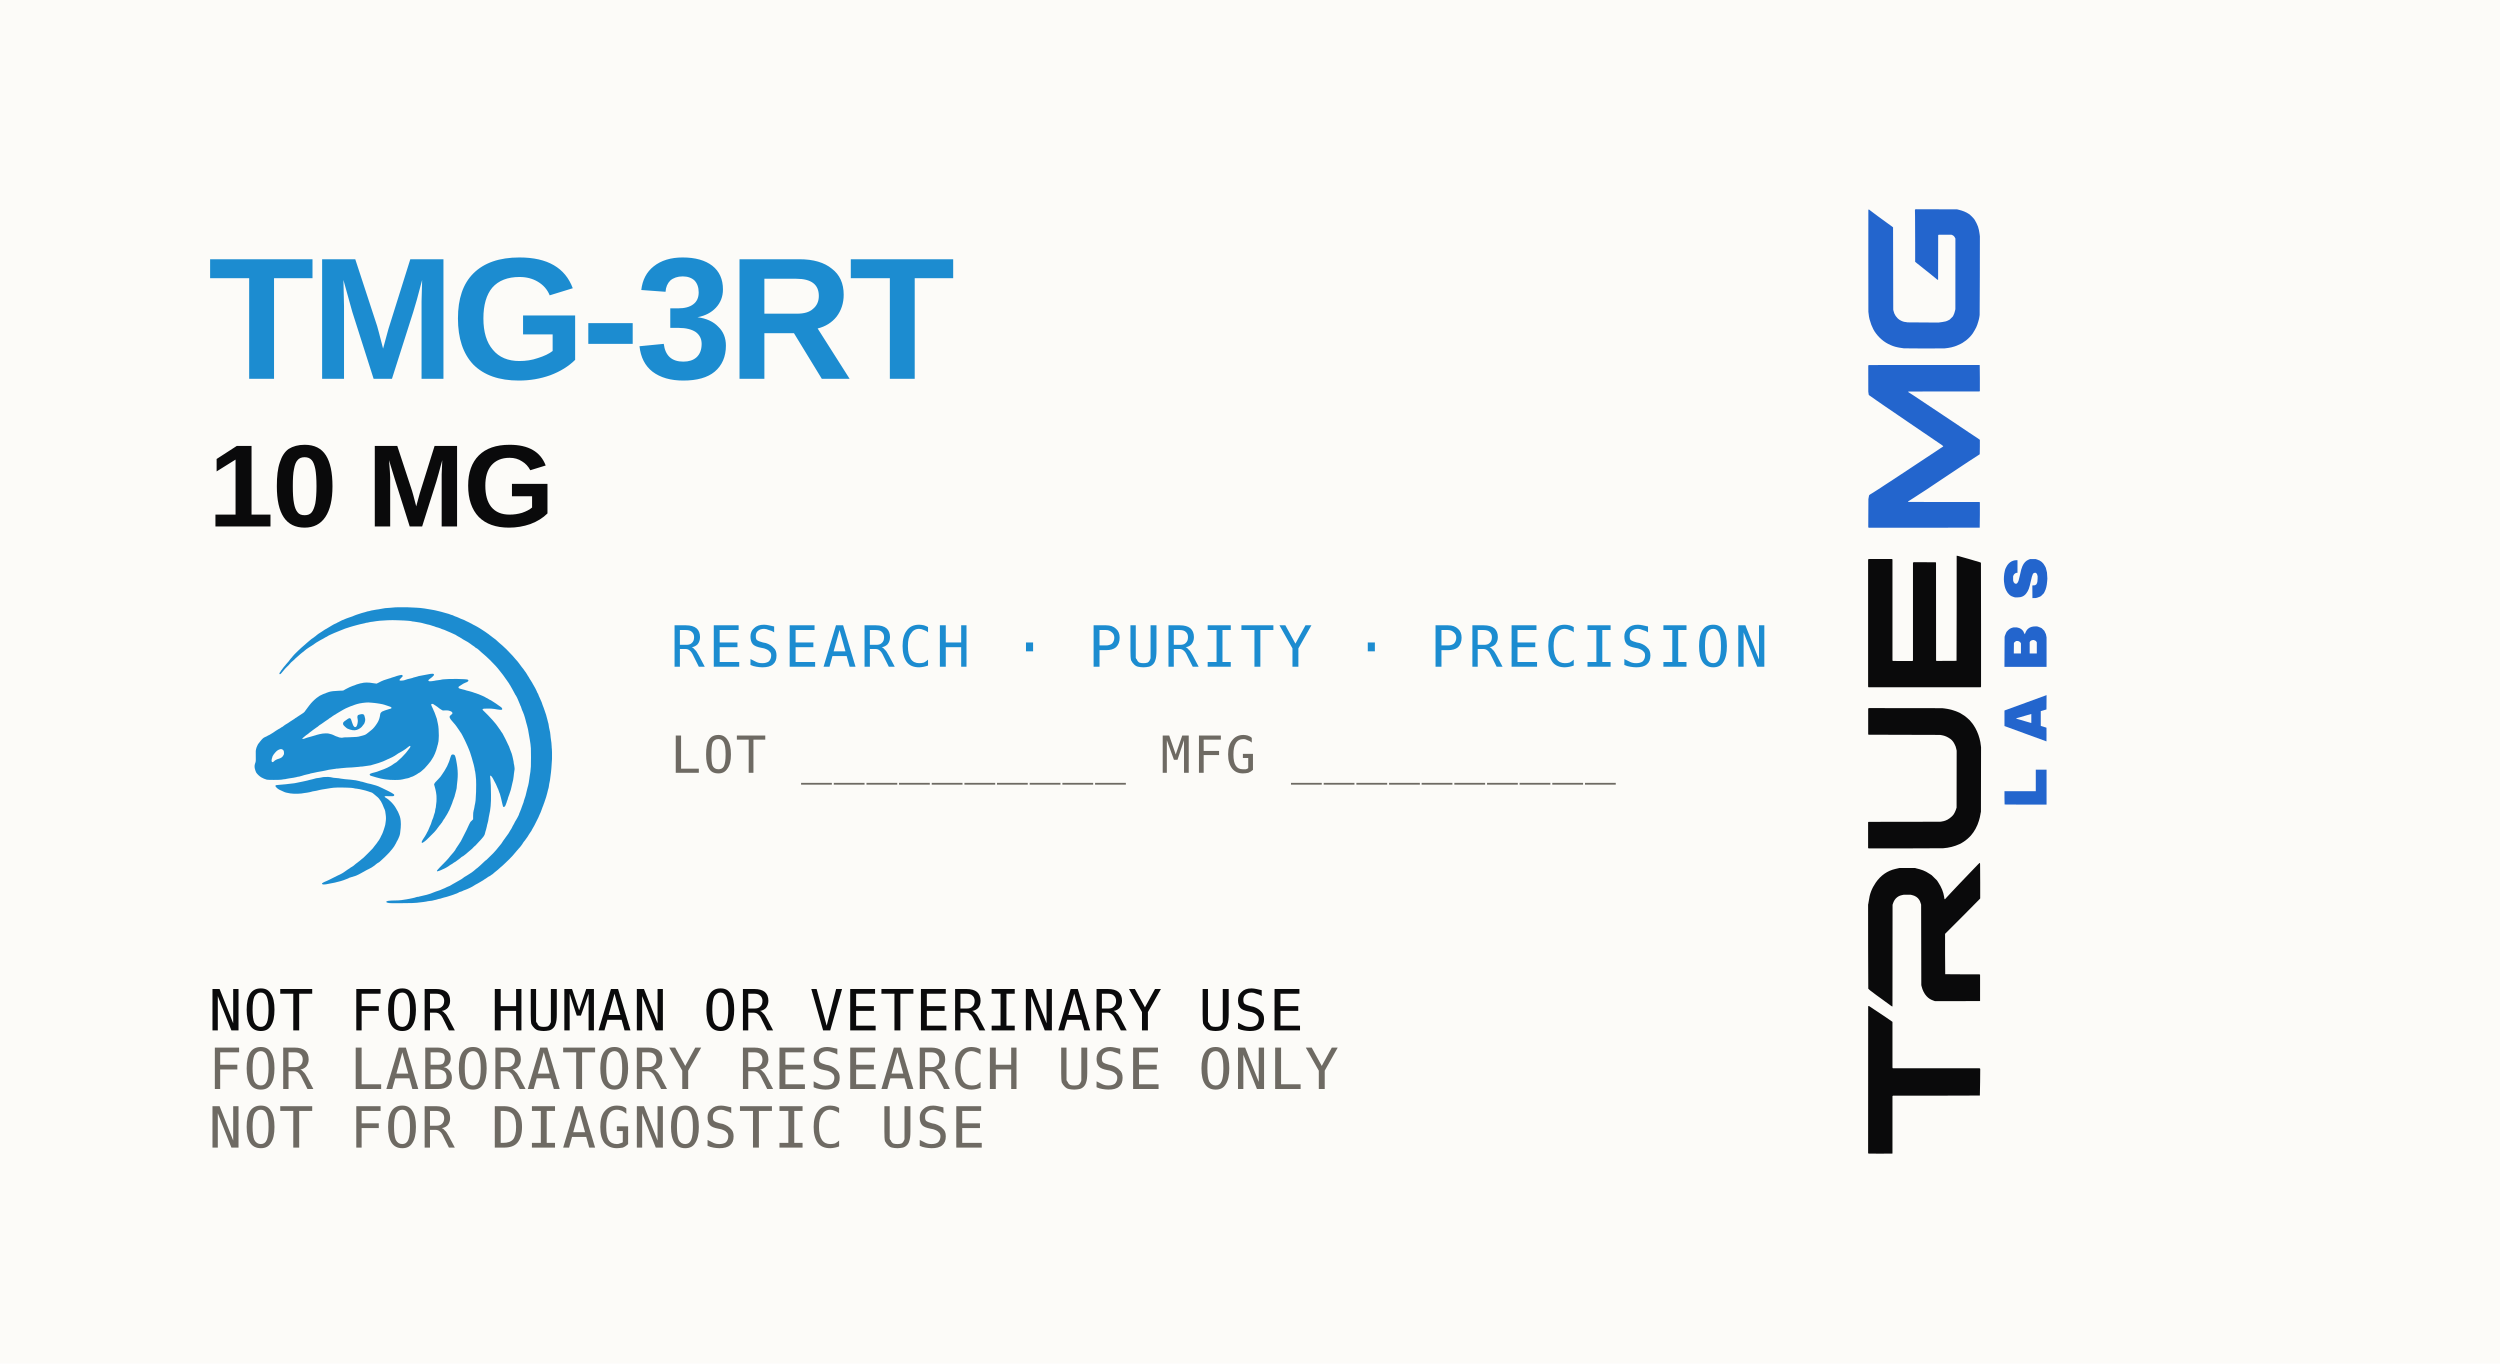
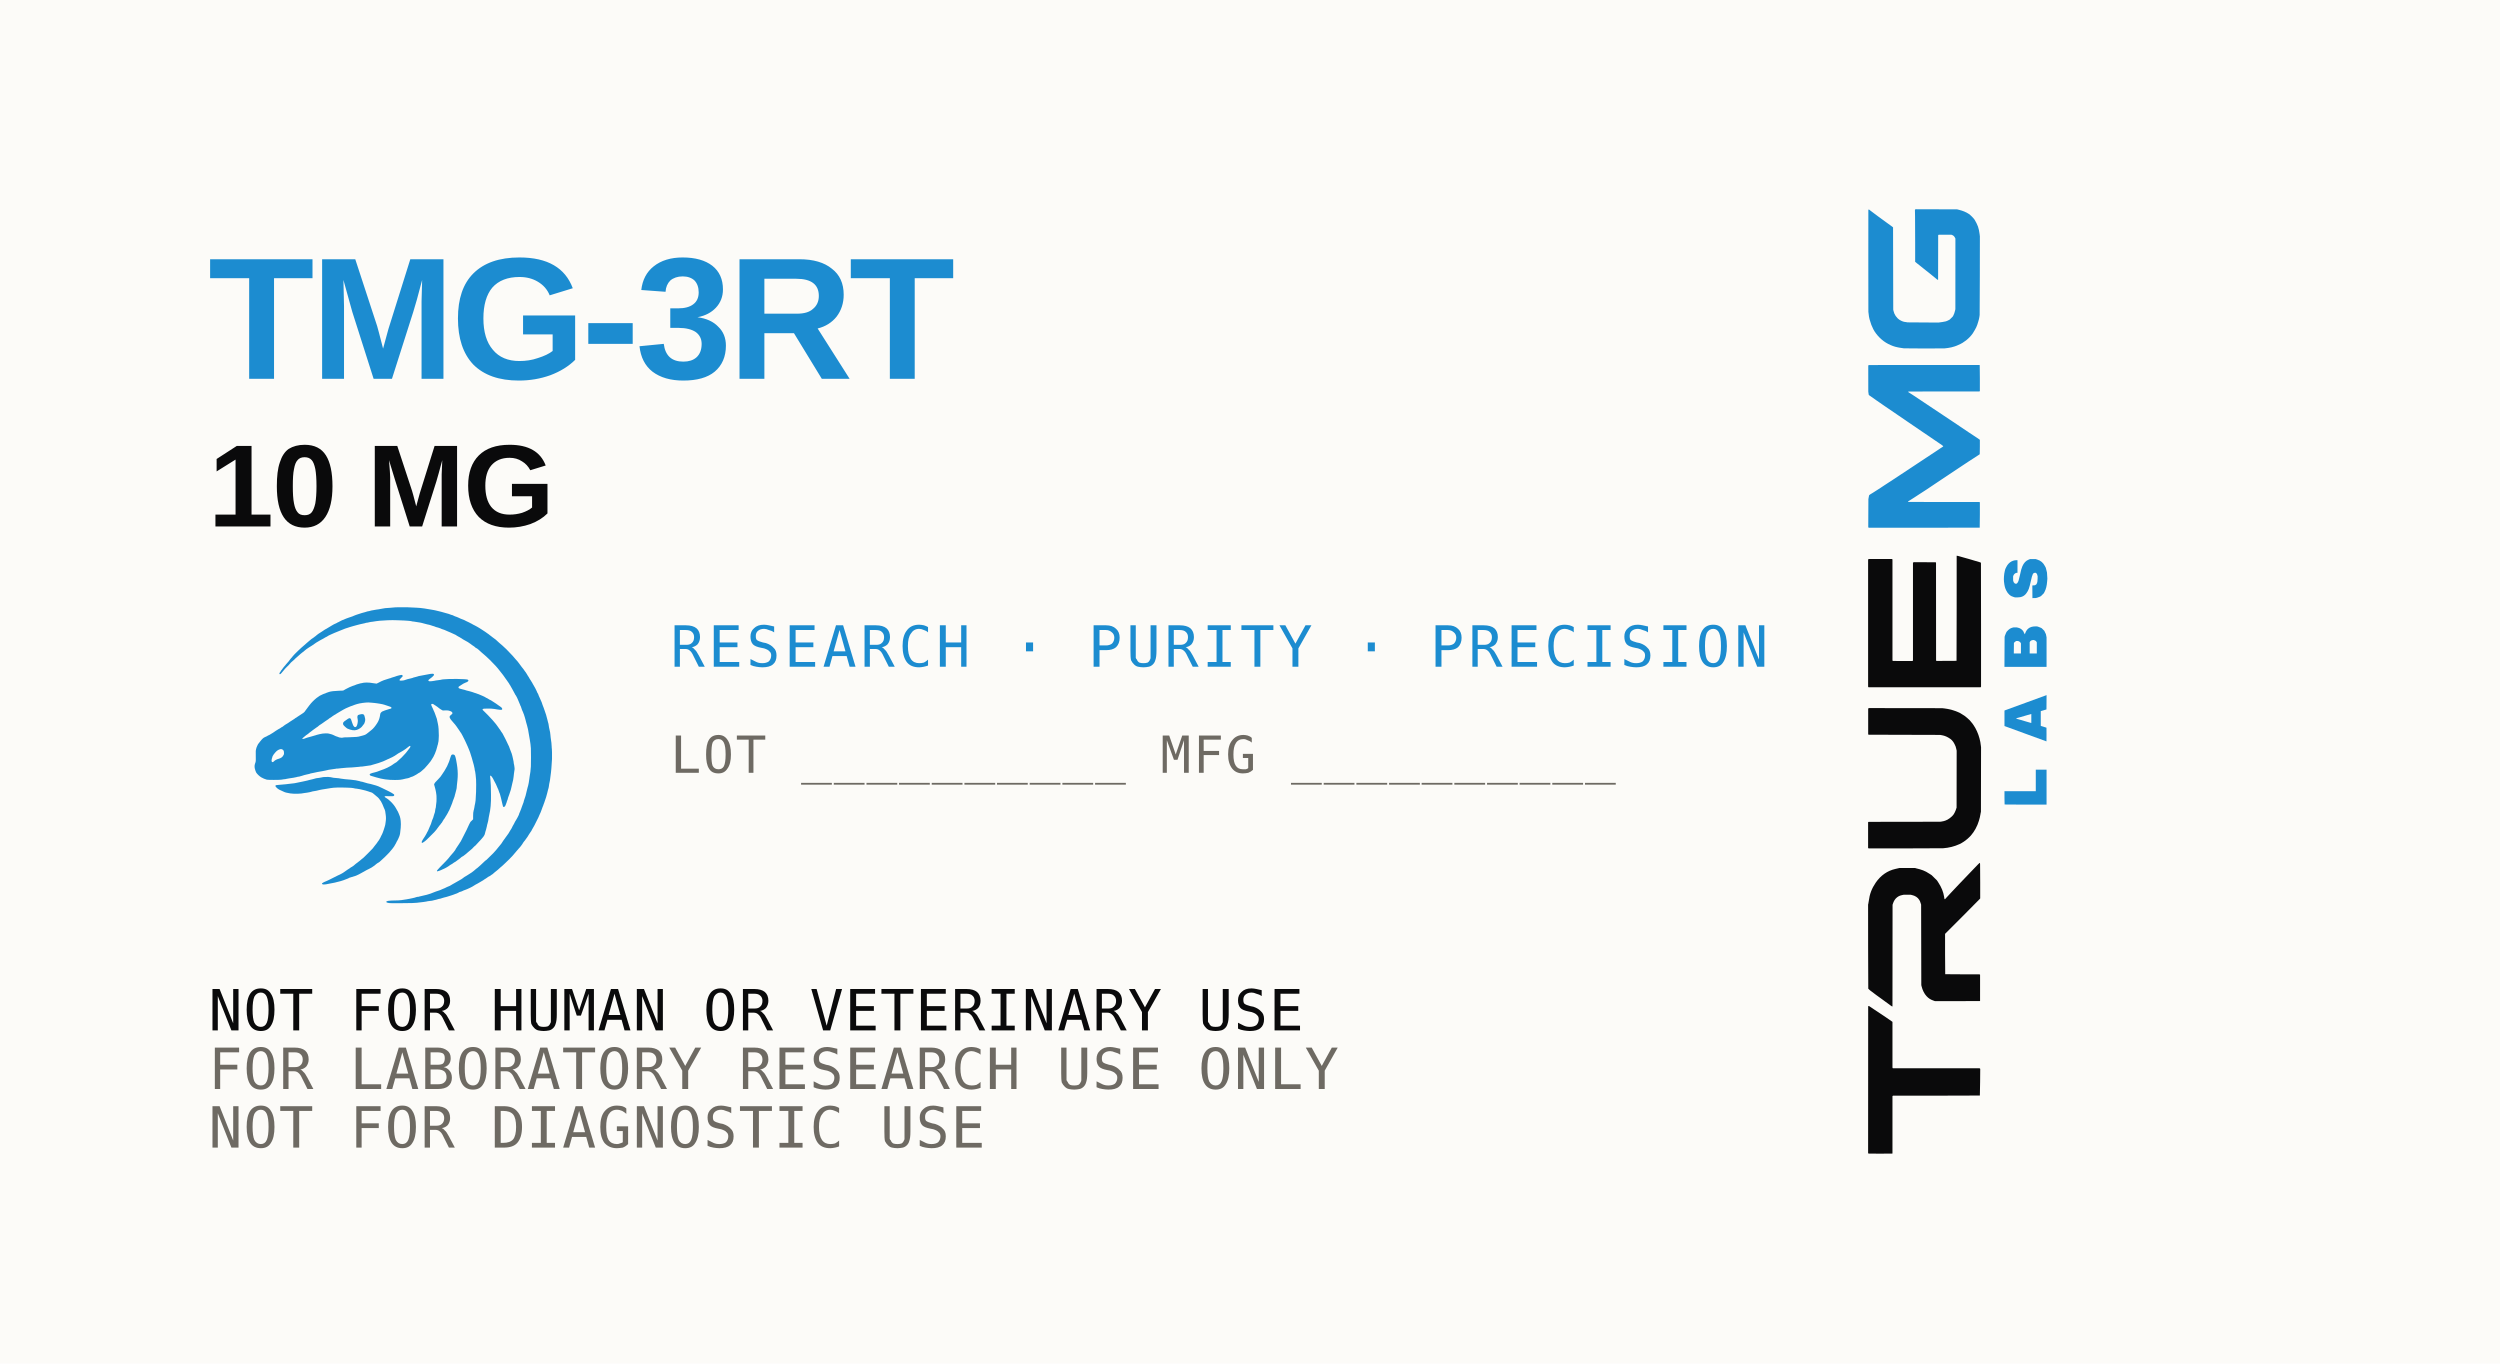
<svg xmlns="http://www.w3.org/2000/svg" width="66.0mm" height="36.0mm" viewBox="0 0 66.0 36.0">
  <rect x="0" y="0" width="66.0" height="36.0" fill="#FCFBF8" />
  <g transform="translate(49.30,30.50) rotate(-90) scale(0.004437)">
    <g transform="translate(0,681) scale(0.025,-0.025)" stroke="none">
      <g fill="#0A0A0B">
        <path d="M465 27020 l-58 -59 -15 -2770 c-8 -1524 0 -2802 18 -2841 l33 -70 6816 0 6815 0 61 -61 61 -61 -3 -10322 c-2 -5867 12 -10336 32 -10355 19 -18 1457 -45 3195 -61 l3160 -28 70 77 70 78 0 10325 0 10325 77 42 78 41 5439 0 5440 0 86 110 c125 160 843 1198 1065 1538 295 455 724 1099 1709 2569 l910 1356 -12 104 -12 103 -17488 9 -17488 9 -59 -58z" />
        <path d="M39653 27037 c-49 -18 -221 -200 -384 -405 -458 -576 -1855 -2468 -2161 -2925 -179 -268 -743 -1037 -1416 -1929 -166 -221 -278 -407 -266 -440 l22 -57 12086 -12 12086 -12 278 -88 c640 -203 1152 -536 1485 -965 307 -395 445 -712 569 -1304 l66 -320 0 -800 0 -800 -66 -300 c-181 -812 -569 -1408 -1152 -1768 -273 -168 -352 -202 -789 -341 l-351 -111 -9580 -21 -9580 -22 -300 -72 c-898 -215 -1753 -647 -2317 -1169 -555 -514 -833 -960 -1109 -1776 l-74 -220 -9 -5315 c-6 -2923 5 -5341 24 -5374 l33 -60 3113 -1 3113 0 48 65 47 66 6 4063 c3 2235 15 4080 27 4100 13 21 2011 36 4813 36 l4790 0 4138 -4134 c2275 -2274 4176 -4155 4224 -4180 l88 -46 3836 0 c2110 0 4003 12 4207 26 l369 26 19 50 c22 57 -449 537 -1427 1453 -693 648 -3219 3069 -3680 3525 -144 143 -513 492 -821 776 -307 284 -765 716 -1018 960 -460 444 -678 647 -1334 1239 l-350 316 13 64 12 65 180 30 c98 16 287 47 419 68 1108 179 2211 624 3280 1324 l560 366 620 626 620 626 263 400 c457 695 732 1203 890 1648 218 612 370 1114 408 1352 14 88 56 250 92 360 l67 200 0 1860 0 1860 -67 280 c-37 154 -105 451 -152 660 -425 1916 -1544 3522 -3281 4711 -1373 939 -2719 1447 -4380 1652 -176 22 -437 66 -580 99 l-260 59 -9960 -6 c-5478 -3 -9999 -20 -10047 -38z" />
        <path d="M73081 27003 l-41 -78 3 -8632 c2 -4748 18 -8831 36 -9073 101 -1383 432 -2698 970 -3860 66 -143 137 -296 156 -340 20 -44 107 -188 194 -320 88 -132 189 -294 225 -360 209 -379 985 -1283 1459 -1702 967 -852 2219 -1538 3517 -1926 650 -194 1101 -302 1480 -354 165 -23 381 -62 480 -87 l180 -46 7678 -14 7679 -14 341 41 c875 105 996 127 1782 328 1078 274 2363 850 3164 1418 90 64 252 177 360 252 187 130 549 429 780 644 172 160 902 995 1009 1154 55 80 204 315 333 521 129 206 275 440 325 520 50 80 106 181 125 225 20 44 83 188 142 320 184 414 294 707 421 1120 67 220 148 481 179 580 32 99 77 306 101 460 24 154 62 337 84 406 22 69 70 384 107 700 l66 574 11 8700 12 8700 -51 100 -50 100 -3067 0 -3067 0 -52 -52 -52 -52 -24 -8508 -24 -8508 -44 -260 c-110 -664 -270 -1122 -588 -1684 -416 -734 -817 -1122 -1520 -1473 -547 -273 -643 -308 -1159 -424 l-449 -100 -6776 10 -6776 11 -200 71 c-110 39 -290 99 -400 133 -249 78 -763 334 -1012 503 -573 388 -1285 1345 -1482 1993 -23 77 -72 239 -109 360 -36 121 -85 364 -108 540 l-41 320 -14 8515 -13 8515 -45 55 -46 55 -3073 0 -3074 0 -42 -77z" />
        <path d="M111470 27037 l-70 -41 0 -13357 0 -13356 77 -42 78 -41 14699 0 c8085 0 14727 11 14761 23 73 29 147 254 589 1797 45 154 107 361 140 460 63 190 147 481 240 830 105 394 171 630 288 1030 333 1138 450 1584 428 1620 l-25 40 -12447 1 c-6847 0 -12469 14 -12496 31 l-47 30 -13 2367 -12 2367 52 52 52 52 11644 8 11643 7 44 44 44 44 13 2601 14 2601 -64 97 -64 98 -11636 0 -11636 0 -65 65 -65 65 9 2319 10 2320 55 55 56 56 12035 0 12036 0 42 77 41 78 0 2733 0 2734 -61 88 -61 87 -15129 1 -15129 0 -70 -41z" />
      </g>
-       <g fill="#2365CD">
+       <g fill="#1C8CD0">
        <path d="M149428 26991 l-69 -51 0 -13193 c0 -7256 10 -13210 23 -13230 14 -22 1228 -37 3012 -37 l2990 0 48 48 48 48 0 8485 c0 4667 11 8496 24 8510 51 51 137 -27 250 -225 101 -177 300 -490 866 -1360 66 -102 354 -541 640 -976 286 -435 601 -923 700 -1084 99 -162 321 -503 493 -760 172 -256 505 -753 740 -1103 235 -350 445 -663 467 -695 22 -31 510 -762 1084 -1623 574 -861 1170 -1754 1324 -1985 154 -231 405 -609 558 -840 153 -231 503 -754 776 -1163 274 -408 516 -772 538 -808 22 -36 195 -296 384 -577 189 -282 556 -836 816 -1232 1081 -1646 1205 -1838 1541 -2380 75 -121 155 -233 178 -249 22 -17 800 -30 1727 -30 l1686 -1 119 135 c65 75 217 295 338 490 237 384 977 1507 1354 2055 228 331 2457 3644 2617 3889 44 67 699 1051 1456 2187 757 1135 1423 2135 1480 2222 180 274 1884 2825 1961 2936 156 223 1269 1899 1393 2098 72 114 250 393 396 620 l265 412 64 -13 65 -12 10 -8456 10 -8455 45 -54 45 -54 3045 1 c1675 0 3068 15 3097 33 l52 33 3 9997 c2 5498 1 11430 -2 13183 l-5 3187 -64 64 -64 64 -3106 -3 -3106 -4 -378 -57 -379 -56 -90 -91 c-86 -86 -510 -688 -1208 -1715 -174 -255 -384 -561 -468 -680 -84 -119 -276 -396 -427 -616 -151 -220 -458 -665 -682 -990 -1061 -1535 -1504 -2184 -2993 -4392 -102 -151 -291 -424 -420 -606 -395 -558 -1826 -2658 -2692 -3952 -243 -363 -534 -795 -646 -960 -362 -533 -933 -1370 -1216 -1780 -151 -220 -481 -706 -734 -1080 -645 -958 -666 -976 -803 -710 -42 83 -173 285 -290 450 -117 165 -304 439 -414 609 -110 170 -319 485 -464 700 -262 388 -699 1050 -1710 2591 -288 440 -580 881 -649 980 -69 99 -254 378 -411 620 -158 242 -361 548 -451 680 -281 410 -2516 3790 -2639 3990 -64 104 -235 365 -380 580 -145 214 -333 498 -417 630 -84 132 -354 546 -599 920 -245 374 -615 940 -823 1259 -207 318 -435 660 -505 760 -71 99 -211 316 -313 481 -101 165 -291 462 -420 660 -130 198 -296 457 -368 575 -72 117 -167 271 -211 341 -44 69 -139 228 -212 352 -169 288 -192 306 -474 358 -129 23 -333 61 -454 84 l-220 41 -3341 16 -3341 15 -70 -51z" />
        <path d="M200748 27015 c-12 -12 -199 -36 -415 -54 -432 -34 -1041 -135 -1353 -224 -1056 -300 -1666 -529 -2360 -890 -1428 -741 -2792 -2118 -3512 -3547 -409 -812 -663 -1509 -787 -2160 -25 -132 -70 -357 -100 -500 -79 -379 -135 -742 -162 -1060 -43 -494 -55 -9253 -14 -9700 56 -610 149 -1204 259 -1660 102 -419 325 -1132 377 -1200 16 -22 80 -166 140 -320 130 -331 384 -846 530 -1076 305 -481 394 -610 605 -874 491 -615 1084 -1182 1642 -1570 290 -202 1442 -860 1505 -860 28 0 101 -26 164 -59 200 -104 621 -251 1093 -383 253 -70 546 -153 651 -184 105 -31 330 -75 500 -97 170 -23 390 -53 489 -68 99 -14 4347 -33 9440 -40 l9260 -14 540 64 c656 78 1322 222 1791 386 457 161 1227 540 1629 803 397 259 1101 959 1378 1369 420 622 746 1395 972 2303 l125 500 14 4945 15 4946 -71 71 -71 71 -1581 -27 c-870 -14 -3652 -26 -6184 -26 l-4603 0 -358 -430 c-730 -878 -909 -1102 -1673 -2099 -240 -314 -558 -715 -706 -891 -148 -176 -383 -466 -523 -644 -337 -431 -699 -871 -887 -1081 -88 -98 -148 -202 -140 -243 l14 -72 5305 -10 5304 -10 53 -64 53 -63 2 -1507 2 -1506 -91 -224 c-110 -274 -304 -474 -603 -623 l-226 -113 -8400 4 -8400 4 -320 70 c-469 102 -882 246 -1179 409 l-261 145 -360 364 -361 364 -139 260 c-255 475 -361 834 -439 1480 -25 209 -65 499 -88 643 l-43 264 25 3744 25 3744 40 105 c22 58 40 190 41 293 1 337 223 944 505 1380 483 748 1297 1294 2194 1474 l240 48 9794 23 9795 22 117 140 c64 77 166 212 225 299 139 203 491 691 749 1038 529 712 1029 1396 1202 1646 106 153 235 331 287 397 354 447 648 839 1069 1427 120 168 302 408 403 532 l184 226 -13 87 -12 88 -12145 8 c-6680 5 -12155 -1 -12167 -13z" />
      </g>
    </g>
    <g transform="translate(2086.5,811.8) scale(1.209881)">
-       <g transform="translate(0,214) scale(0.025,-0.025)" fill="#2365CD" stroke="none">
+       <g transform="translate(0,214) scale(0.025,-0.025)" fill="#1C8CD0" stroke="none">
        <g transform="translate(0.0,0)">
          <path d="M27 8413 c-15 -14 -27 -1877 -27 -4140 l0 -4113 3440 0 3440 0 0 1060 0 1060 -2120 0 -2120 0 0 3080 0 3080 -1293 0 c-712 0 -1306 -12 -1320 -27z" />
        </g>
        <g transform="translate(-21015.9,0)">
          <path d="M36449 8370 c-16 -38 -696 -1897 -1510 -4130 l-1482 -4060 1338 -11 c735 -5 1345 -2 1355 8 10 10 94 267 186 571 l167 552 1453 0 1453 0 166 -560 166 -560 1408 -11 1408 -10 -54 150 c-226 634 -2882 7899 -2925 8001 l-54 130 -1523 0 -1524 0 -28 -70z m1733 -2892 c92 -340 278 -981 413 -1425 135 -444 245 -826 245 -850 l0 -43 -880 0 -880 0 0 35 c0 20 118 428 261 908 144 480 325 1099 402 1375 77 276 150 534 162 574 12 40 41 66 65 58 l43 -14 169 -618z" />
        </g>
        <g transform="translate(-42657.8,0)">
          <path d="M69760 4303 l0 -4143 2902 0 2901 0 309 62 308 62 334 158 333 158 252 251 251 252 125 248 c69 137 153 351 185 477 l60 229 -1 321 c-1 601 -160 1085 -470 1430 -201 224 -556 447 -848 535 -133 40 -241 82 -241 95 0 12 146 91 325 175 l324 152 189 177 c231 216 381 483 460 821 l61 257 0 322 1 321 -62 239 c-83 323 -270 621 -559 892 l-241 226 -260 128 c-143 71 -368 160 -499 198 l-239 69 -2950 15 -2950 15 0 -4142z m4807 2197 c59 -44 145 -145 190 -225 l83 -146 0 -196 0 -196 -90 -178 -90 -178 -136 -91 -136 -90 -994 0 -994 0 0 702 0 702 1030 -12 1030 -12 107 -80z m151 -3079 c149 -77 276 -287 306 -506 l24 -176 -47 -179 c-53 -196 -161 -336 -329 -424 l-108 -56 -1082 0 -1082 0 0 700 0 700 1102 0 1102 0 114 -59z" />
        </g>
        <g transform="translate(-64316.7,0)">
          <path d="M108180 8534 c-883 -105 -1223 -191 -1720 -433 -723 -354 -1137 -832 -1320 -1524 l-62 -237 -3 -388 c-4 -854 255 -1416 851 -1840 580 -413 916 -536 2354 -856 1425 -317 1640 -428 1640 -841 l0 -141 -113 -114 -114 -113 -214 -63 -214 -64 -425 0 c-504 0 -844 55 -1052 172 l-152 85 -83 134 -83 134 -20 258 -21 258 -1245 -10 -1244 -11 9 -334 9 -334 66 -266 c36 -146 121 -374 189 -506 l125 -240 281 -282 281 -281 281 -146 c560 -291 1154 -435 2099 -509 l500 -39 606 38 606 39 461 117 462 116 312 163 c696 362 1073 805 1299 1525 l94 299 -2 560 -2 560 -94 240 c-217 556 -654 973 -1318 1259 -413 178 -717 261 -1834 501 -954 205 -1224 295 -1434 476 l-146 126 -4 173 -5 172 146 134 147 134 173 52 173 51 400 1 400 1 151 -53 c299 -106 549 -418 549 -685 l0 -122 1240 0 1240 0 0 232 c0 429 -157 880 -432 1244 -232 306 -531 541 -948 745 l-360 176 -388 100 c-588 151 -1538 223 -2092 157z" />
        </g>
      </g>
    </g>
  </g>
  <text x="5.5" y="10.00" font-family="Archivo Black, Archivo, Helvetica Neue, Arial, sans-serif" font-weight="900" font-size="4.60" letter-spacing="-0.12" fill="#1C8CD0">TMG-3RT</text>
  <text x="5.5" y="13.90" font-family="Archivo Black, Archivo, Helvetica Neue, Arial, sans-serif" font-weight="900" font-size="3.10" letter-spacing="-0.04" fill="#0A0A0B">10 MG</text>
  <g transform="translate(5.500,14.600) scale(0.006875)">
    <g transform="translate(0,1600) scale(0.5673759,-0.5673759)" fill="#1C8CD0" stroke="none">
      <path d="M1285 2453 c-13 0 -30 -1 -36 -2 -7 0 -17 -1 -23 -2 -26 -1 -32 -2 -58 -7 -8 -2 -22 -4 -31 -5 -9 -1 -24 -4 -34 -6 -10 -3 -21 -6 -26 -6 -5 -1 -12 -4 -16 -5 -5 -2 -15 -4 -22 -6 -7 -2 -17 -5 -22 -7 -5 -2 -13 -5 -18 -6 -5 -2 -12 -5 -15 -6 -3 -2 -12 -5 -18 -7 -7 -2 -14 -4 -15 -5 -2 -1 -8 -3 -14 -5 -5 -2 -12 -5 -15 -6 -2 -2 -7 -4 -10 -4 -6 -2 -15 -7 -21 -10 -1 -1 -6 -3 -9 -5 -4 -1 -9 -4 -12 -6 -4 -2 -9 -5 -13 -6 -3 -2 -8 -4 -10 -5 -2 -1 -7 -4 -12 -7 -12 -7 -19 -11 -30 -18 -5 -3 -10 -6 -10 -6 -1 0 -5 -2 -9 -5 -5 -3 -13 -9 -18 -12 -19 -12 -30 -19 -35 -24 -3 -3 -7 -6 -8 -7 -2 -1 -6 -3 -8 -6 -3 -2 -8 -5 -10 -7 -2 -1 -7 -4 -9 -6 -11 -9 -15 -13 -18 -15 -2 -2 -9 -7 -14 -12 -6 -6 -13 -12 -17 -15 -22 -18 -67 -61 -78 -75 -2 -4 -8 -10 -11 -13 -3 -4 -7 -8 -8 -10 -4 -6 -15 -20 -18 -22 -2 -2 -5 -6 -8 -9 -2 -4 -6 -8 -8 -10 -5 -6 -13 -15 -16 -20 -2 -3 -4 -6 -5 -7 -1 -1 -3 -4 -5 -6 -1 -3 -4 -8 -7 -11 -3 -4 -4 -6 -4 -9 0 -3 1 -4 4 -4 2 0 4 1 10 8 4 4 9 10 11 13 4 6 24 28 28 31 2 1 7 6 12 12 11 13 12 15 36 35 2 3 10 10 17 16 7 7 19 17 26 23 7 6 18 15 25 20 10 9 16 13 31 23 9 5 13 8 21 13 22 16 34 24 56 36 21 11 30 16 32 18 2 1 7 4 12 6 5 3 11 6 13 8 3 1 9 4 13 6 5 2 10 4 11 5 2 1 9 4 16 7 13 5 21 8 37 15 4 2 11 5 15 6 4 1 13 5 20 8 8 3 15 5 16 5 0 0 7 2 15 5 7 2 18 5 24 7 6 1 16 4 22 6 7 2 17 5 23 6 14 3 21 4 32 7 4 2 13 4 19 4 5 1 11 3 13 3 2 1 11 2 20 3 9 1 21 3 26 4 10 2 24 3 76 6 30 1 38 1 67 0 69 -2 94 -5 101 -8 1 0 5 -1 10 -1 4 -1 12 -2 19 -3 6 -1 17 -3 25 -4 8 -2 19 -4 24 -6 6 -2 16 -4 23 -6 8 -1 18 -4 24 -6 6 -2 11 -4 12 -4 2 0 17 -5 23 -8 2 0 9 -3 15 -4 6 -2 14 -5 17 -6 2 -2 9 -4 15 -6 6 -2 13 -4 16 -6 3 -2 10 -5 16 -7 6 -2 14 -6 19 -8 17 -8 34 -16 35 -16 0 0 5 -3 9 -6 5 -3 11 -6 14 -8 2 -1 6 -3 8 -4 1 -2 5 -4 8 -5 3 -2 8 -5 10 -7 4 -3 23 -13 34 -19 2 -1 5 -3 7 -5 3 -2 7 -5 9 -6 2 -1 7 -5 12 -9 5 -4 11 -8 15 -10 3 -3 7 -6 9 -8 3 -1 7 -4 11 -6 3 -3 8 -7 12 -10 3 -3 9 -9 14 -13 37 -32 31 -26 60 -54 33 -33 48 -49 67 -74 9 -12 13 -17 22 -28 2 -3 7 -10 12 -17 11 -16 19 -28 24 -34 2 -3 6 -8 8 -13 2 -4 5 -8 6 -9 0 -1 2 -4 3 -6 1 -2 5 -8 7 -12 7 -12 14 -25 19 -35 2 -5 6 -11 8 -13 2 -3 5 -9 7 -13 2 -5 4 -9 5 -11 1 -2 12 -27 16 -38 1 -4 3 -9 5 -11 2 -5 8 -22 8 -24 0 -1 2 -6 5 -11 3 -6 6 -15 8 -20 1 -5 4 -14 6 -19 1 -5 4 -13 5 -18 1 -5 3 -12 4 -16 3 -7 10 -37 12 -45 0 -3 1 -7 2 -10 1 -4 2 -9 2 -12 1 -7 6 -33 9 -52 3 -16 6 -39 7 -57 1 -21 1 -101 0 -122 -1 -23 -5 -52 -8 -66 0 -4 -2 -13 -3 -22 -2 -16 -5 -33 -7 -40 -1 -2 -3 -9 -4 -14 -1 -6 -3 -13 -4 -16 -4 -14 -8 -31 -10 -41 -2 -5 -4 -12 -5 -15 -1 -3 -4 -11 -6 -18 -1 -7 -4 -16 -6 -20 -2 -4 -5 -12 -6 -16 -3 -10 -11 -30 -15 -40 -2 -4 -6 -13 -8 -21 -3 -7 -7 -14 -8 -16 -1 -1 -3 -5 -5 -9 -2 -4 -5 -9 -7 -12 -2 -3 -6 -9 -8 -14 -2 -5 -4 -9 -5 -10 -2 -3 -13 -22 -16 -30 -3 -4 -5 -9 -7 -11 -1 -3 -4 -7 -6 -10 -1 -3 -5 -8 -7 -12 -7 -9 -19 -26 -36 -50 -5 -8 -11 -16 -13 -20 -3 -3 -9 -11 -14 -17 -20 -25 -24 -30 -42 -49 -23 -23 -37 -37 -45 -44 -4 -2 -11 -8 -16 -13 -14 -14 -34 -32 -39 -36 -3 -3 -9 -8 -14 -11 -22 -20 -38 -31 -62 -45 -17 -10 -24 -14 -29 -19 -6 -5 -8 -6 -33 -20 -8 -4 -17 -10 -21 -12 -4 -2 -11 -6 -16 -9 -4 -2 -9 -5 -10 -6 -2 -2 -12 -7 -16 -8 -2 -1 -8 -3 -12 -5 -4 -2 -11 -5 -14 -7 -4 -1 -11 -4 -17 -7 -5 -3 -10 -5 -11 -5 0 0 -4 -1 -8 -3 -8 -3 -22 -8 -24 -8 -1 0 -6 -2 -13 -5 -6 -3 -17 -7 -23 -9 -7 -2 -14 -4 -16 -5 -2 -1 -7 -2 -10 -3 -31 -7 -48 -11 -51 -12 -1 -1 -6 -2 -12 -2 -5 -1 -13 -3 -17 -5 -4 -1 -12 -3 -17 -4 -6 -1 -14 -3 -19 -4 -8 -2 -29 -5 -55 -9 -14 -2 -21 -2 -66 -3 -20 -1 -29 -2 -34 -6 -4 -2 -5 -3 -2 -5 2 -2 6 -4 18 -6 8 -1 17 -1 73 -1 70 0 109 1 141 6 3 1 11 1 17 2 5 1 14 2 20 3 6 2 16 3 23 4 6 1 14 2 17 2 3 1 10 3 16 4 6 1 15 3 20 5 4 2 12 3 16 4 4 1 11 2 14 4 4 1 12 3 17 5 14 3 16 4 29 8 6 2 15 5 19 6 3 1 9 3 12 4 4 2 9 4 13 5 8 2 16 6 22 9 3 3 6 4 16 7 4 1 10 3 13 5 3 2 11 5 17 7 13 4 51 22 58 28 3 2 9 6 13 8 5 2 11 6 15 8 13 8 29 17 29 17 1 0 4 2 7 4 3 3 8 6 10 7 3 2 7 5 11 7 9 7 20 14 26 16 3 2 6 4 8 6 2 1 5 4 8 5 2 2 5 5 8 7 2 2 6 5 8 7 8 5 32 26 41 35 5 4 10 9 12 10 5 4 26 24 43 41 19 19 30 31 47 52 7 8 15 17 18 21 3 3 7 8 10 11 2 3 5 7 7 9 2 3 5 7 8 11 2 3 5 8 6 10 2 2 5 6 6 8 2 2 4 6 6 7 1 1 4 5 6 9 3 4 7 10 11 15 3 5 8 13 11 18 3 4 7 10 8 12 2 3 5 7 7 10 1 3 3 7 4 8 2 3 17 29 17 30 0 1 19 39 21 42 1 2 4 7 6 12 2 5 4 11 6 14 4 7 16 36 18 44 1 4 4 10 5 14 2 3 4 9 5 13 1 4 4 11 6 16 9 25 17 50 20 65 2 9 5 20 6 24 2 4 3 11 4 15 1 4 2 13 3 21 2 7 4 18 5 24 1 6 2 17 3 23 1 13 2 17 4 31 0 5 1 14 2 20 0 5 2 17 2 26 3 26 4 63 3 90 0 13 -1 24 -1 25 -1 0 -1 5 -1 11 0 14 -3 40 -7 64 0 5 -1 14 -2 20 -1 6 -2 13 -2 16 -3 11 -4 16 -7 32 -4 27 -4 28 -7 36 -1 4 -3 11 -4 16 -4 19 -13 48 -20 66 -2 6 -5 13 -6 17 -1 4 -4 12 -7 18 -2 6 -5 14 -6 18 -3 7 -8 19 -15 34 -2 4 -6 12 -7 17 -2 4 -4 10 -6 12 -2 2 -4 7 -5 11 -5 11 -16 33 -20 38 -1 3 -4 7 -6 10 -1 4 -7 13 -12 21 -6 9 -11 17 -12 19 -1 3 -6 11 -11 18 -4 7 -9 16 -11 18 -1 2 -4 7 -7 10 -2 3 -8 11 -12 17 -5 6 -10 13 -12 15 -2 3 -6 9 -11 15 -12 17 -18 24 -31 38 -7 8 -15 17 -18 21 -4 4 -14 15 -22 23 -9 9 -19 19 -21 22 -5 5 -25 24 -28 26 -2 1 -10 9 -20 17 -9 9 -20 19 -24 22 -10 7 -16 11 -23 17 -3 3 -8 6 -10 8 -3 2 -9 6 -13 10 -12 9 -41 29 -53 36 -4 2 -9 5 -11 7 -4 2 -9 5 -17 10 -2 1 -7 4 -13 7 -6 3 -12 6 -14 7 -2 2 -6 3 -8 5 -2 1 -8 3 -12 6 -4 2 -9 5 -12 6 -3 1 -9 4 -13 6 -7 5 -20 10 -39 17 -5 2 -11 5 -15 7 -7 3 -16 7 -18 7 0 0 -4 2 -8 3 -11 6 -14 7 -23 9 -4 1 -11 4 -16 6 -5 1 -13 4 -18 5 -16 4 -25 7 -32 9 -4 1 -11 3 -16 4 -10 2 -19 4 -25 6 -3 1 -7 2 -10 2 -4 1 -14 2 -23 4 -16 2 -22 3 -42 7 -10 2 -44 5 -52 5 -4 0 -14 1 -21 1 -17 2 -71 3 -103 2z" />
      <path d="M1503 2002 c-19 -3 -77 -14 -80 -15 -1 -1 -10 -3 -20 -6 -9 -2 -20 -5 -23 -7 -4 -1 -11 -3 -16 -4 -10 -2 -22 -5 -32 -9 -4 -2 -10 -3 -17 -4 -16 -1 -18 -1 -20 1 -3 3 0 7 10 17 l10 10 0 3 c0 5 -3 7 -8 7 -4 0 -22 -4 -31 -7 -4 -1 -10 -3 -14 -5 -5 -1 -14 -4 -20 -6 -7 -3 -15 -6 -18 -6 -7 -2 -21 -7 -37 -12 -10 -4 -26 -11 -34 -16 -2 -1 -7 -3 -10 -5 l-5 -2 -6 1 c-4 0 -10 2 -15 2 -32 6 -61 6 -81 0 -3 0 -11 -2 -17 -4 -15 -4 -17 -5 -24 -8 -3 -2 -11 -4 -17 -6 -12 -4 -32 -13 -48 -22 -5 -3 -12 -7 -14 -8 l-4 -2 -27 -1 c-32 -1 -55 -4 -68 -8 -5 -2 -13 -4 -17 -6 -13 -4 -35 -14 -46 -20 -12 -7 -29 -20 -47 -38 -6 -5 -18 -20 -25 -29 -3 -4 -7 -9 -9 -12 -6 -7 -11 -14 -17 -23 -4 -6 -6 -9 -13 -14 -5 -3 -10 -7 -12 -8 -4 -2 -23 -15 -29 -19 -1 -1 -5 -3 -7 -5 -3 -1 -9 -5 -12 -8 -4 -2 -11 -7 -17 -11 -6 -4 -18 -11 -27 -18 -9 -6 -18 -11 -20 -12 -1 -1 -5 -4 -8 -6 -2 -2 -7 -5 -9 -7 -3 -1 -7 -3 -9 -5 -2 -2 -6 -4 -9 -6 -3 -1 -8 -4 -11 -6 -3 -2 -10 -7 -16 -10 -7 -4 -15 -10 -19 -13 -5 -3 -15 -9 -23 -14 -9 -4 -17 -8 -19 -10 -2 -1 -7 -3 -11 -5 -12 -5 -19 -11 -34 -30 -2 -3 -5 -7 -7 -9 -7 -8 -9 -11 -14 -23 -3 -6 -6 -15 -7 -21 l-2 -11 0 -24 c1 -42 0 -47 -1 -51 -5 -14 -6 -17 -7 -26 0 -5 0 -12 1 -16 1 -7 7 -24 9 -28 6 -11 23 -27 35 -34 7 -5 29 -14 38 -16 8 -2 86 -2 98 0 3 1 12 2 18 3 6 0 13 1 14 2 2 1 12 2 22 4 10 1 22 3 27 4 5 1 14 3 20 4 6 2 15 4 20 4 5 1 13 3 18 5 12 4 18 6 32 9 7 1 15 3 18 4 6 3 8 3 33 8 8 2 19 4 23 5 9 2 19 4 34 6 6 1 15 3 20 4 6 2 15 4 22 5 15 2 47 7 48 7 0 1 5 1 11 1 6 1 18 2 28 3 19 2 53 5 72 5 18 1 40 3 46 4 3 1 13 2 22 2 16 2 24 3 49 7 5 0 13 2 17 4 4 1 10 3 14 4 14 3 43 13 61 20 5 3 10 5 11 5 1 0 6 2 11 5 5 3 13 6 18 8 5 2 9 4 10 5 1 0 6 3 11 5 12 6 25 14 30 18 3 2 8 5 10 7 3 1 11 6 18 10 8 5 15 9 17 10 6 3 28 19 33 24 7 6 12 9 15 7 2 -2 -1 -11 -6 -16 -1 -1 -4 -6 -7 -9 -12 -17 -18 -24 -45 -52 -19 -18 -32 -30 -35 -32 -3 -2 -11 -7 -18 -11 -6 -5 -12 -9 -14 -10 -1 -1 -6 -4 -10 -6 -11 -7 -31 -16 -44 -21 -6 -2 -12 -5 -14 -5 -1 -1 -9 -4 -16 -6 -7 -2 -14 -5 -16 -6 -2 0 -9 -2 -14 -4 -14 -3 -27 -7 -30 -9 -2 0 -4 -2 -5 -3 l-1 -3 1 -3 c2 -4 7 -7 22 -10 6 -2 14 -4 20 -6 43 -13 80 -18 127 -18 32 0 42 1 73 9 6 1 13 3 16 3 5 1 13 4 18 7 3 1 7 3 10 3 3 1 8 3 11 5 2 1 8 5 13 7 5 3 10 6 12 7 1 2 5 4 9 6 9 4 22 15 39 31 13 14 33 37 41 48 2 2 6 9 9 14 14 19 29 55 36 85 2 7 3 14 4 14 1 3 4 16 5 24 1 5 1 22 2 37 0 33 -2 61 -6 79 -2 6 -4 17 -5 23 -1 7 -3 16 -5 19 -1 4 -4 12 -6 17 -2 6 -5 14 -7 19 -3 5 -5 11 -6 13 -1 3 -6 15 -14 31 -3 7 -3 9 -2 11 1 5 11 4 19 -2 2 -2 6 -5 9 -6 4 -2 24 -17 27 -20 3 -2 18 -12 21 -13 2 -1 9 -1 18 0 11 0 16 0 22 -1 18 -4 27 -10 27 -17 0 -5 -2 -7 -10 -13 -7 -5 -9 -8 -9 -14 0 -4 1 -6 8 -17 5 -6 12 -15 17 -20 10 -11 15 -17 22 -27 3 -5 8 -12 11 -16 3 -5 7 -10 9 -13 1 -2 4 -6 5 -8 2 -2 4 -5 6 -8 3 -4 14 -26 24 -46 3 -7 7 -14 8 -17 6 -12 18 -40 21 -48 2 -5 5 -13 7 -18 2 -5 5 -14 6 -19 2 -5 4 -14 6 -19 14 -49 16 -56 19 -73 0 -5 2 -15 4 -21 2 -14 4 -24 6 -53 1 -25 1 -38 0 -84 -2 -55 -3 -64 -10 -95 0 -4 -2 -12 -3 -17 -1 -5 -2 -11 -3 -12 -3 -9 -4 -22 -4 -41 l0 -20 -5 -5 c-2 -3 -6 -6 -7 -7 -5 -3 -11 -14 -15 -23 -2 -7 -30 -64 -41 -84 -1 -2 -4 -8 -7 -14 -3 -7 -8 -15 -10 -19 -3 -4 -7 -9 -8 -12 -11 -16 -15 -23 -18 -27 -1 -2 -4 -7 -6 -9 -1 -3 -3 -7 -4 -8 -3 -5 -18 -24 -33 -40 -2 -2 -5 -7 -7 -9 -7 -10 -35 -39 -64 -68 -17 -17 -22 -24 -19 -27 1 -1 2 -1 6 1 3 0 8 2 13 4 5 2 9 4 10 4 2 1 7 4 13 6 12 5 28 14 35 19 2 2 7 5 11 8 3 2 8 5 12 7 11 8 22 15 25 16 4 3 17 12 23 17 2 2 6 5 9 7 2 2 6 5 8 7 2 1 7 5 12 7 8 6 17 12 38 31 7 6 16 13 19 16 3 2 6 5 7 7 2 2 7 7 12 12 6 4 11 9 12 11 1 1 7 7 12 13 13 13 35 38 38 43 6 8 8 14 10 23 1 6 4 15 6 21 2 6 4 17 6 24 1 6 3 16 5 21 3 9 6 25 8 41 1 4 2 11 3 15 9 38 13 79 12 138 0 48 -2 87 -4 103 -2 18 -3 23 0 25 1 1 2 1 4 -1 3 -2 9 -10 14 -19 2 -4 5 -11 7 -14 7 -12 18 -34 21 -43 2 -5 4 -11 6 -13 1 -2 4 -10 6 -17 2 -7 5 -14 6 -15 2 -4 13 -51 17 -69 3 -16 5 -20 9 -21 4 0 10 5 12 11 1 2 4 11 7 18 2 8 5 17 7 20 1 2 3 9 4 15 2 5 5 14 7 19 2 5 5 13 6 18 1 4 3 11 5 15 1 3 3 13 5 21 2 8 4 19 6 26 4 14 6 24 8 41 2 16 3 30 5 40 3 12 2 24 -1 39 -2 7 -4 18 -4 24 -1 6 -3 17 -5 24 -2 7 -4 15 -4 17 -1 6 -6 21 -11 32 -2 4 -4 11 -6 16 -2 5 -4 11 -5 14 -2 3 -4 7 -5 10 -6 15 -32 66 -39 78 -5 6 -9 13 -10 14 -1 2 -3 6 -6 10 -3 3 -8 11 -13 18 -9 14 -18 25 -39 49 -10 12 -50 53 -61 63 -7 5 -8 9 -3 12 2 1 6 2 22 2 28 1 44 0 77 -6 26 -4 31 -3 31 3 0 7 -4 11 -21 22 -6 5 -16 11 -21 15 -18 12 -32 21 -34 22 -4 1 -14 7 -17 9 -2 1 -6 4 -10 6 -4 1 -10 4 -13 7 -4 2 -8 4 -8 4 -1 0 -5 2 -11 5 -17 8 -31 13 -50 19 -7 2 -15 5 -17 6 -3 1 -10 3 -17 5 -24 6 -29 7 -36 10 -5 1 -10 3 -12 3 -15 3 -27 7 -28 10 -2 3 -1 6 1 9 2 1 18 12 31 20 3 2 10 5 15 7 10 3 17 8 19 12 1 3 -1 7 -4 8 -10 5 -126 7 -167 2 -4 0 -12 -2 -16 -3 -5 -1 -14 -2 -20 -3 -7 -1 -18 -2 -25 -4 -23 -4 -36 -4 -38 0 -2 4 0 7 6 11 12 8 28 22 30 26 2 4 2 6 0 8 -3 3 -4 3 -10 3 -4 0 -10 -1 -13 -1z m-398 -195 c16 -1 28 -3 37 -4 3 -1 11 -2 19 -3 17 -3 21 -4 31 -7 5 -2 16 -5 24 -8 16 -5 23 -8 23 -11 2 -5 -1 -7 -15 -10 -18 -5 -43 -14 -48 -17 -6 -4 -11 -10 -12 -14 0 -2 -2 -10 -3 -18 -3 -17 -10 -34 -18 -46 -11 -18 -28 -39 -38 -46 -24 -20 -30 -24 -34 -27 -2 -1 -5 -3 -6 -4 -3 -2 -11 -5 -19 -7 -5 -1 -14 -3 -19 -5 -11 -4 -31 -6 -78 -7 -23 0 -36 -1 -38 -2 -4 -2 -18 -1 -25 1 -3 1 -9 3 -13 5 -5 1 -12 4 -16 6 -17 9 -28 12 -42 15 -8 2 -32 2 -42 0 -12 -2 -31 -6 -40 -9 -4 -2 -10 -3 -13 -4 -4 -1 -11 -3 -17 -5 -7 -2 -15 -4 -18 -5 -4 -1 -12 -3 -18 -5 -6 -2 -13 -5 -16 -6 -6 -2 -13 -3 -15 -2 -1 2 4 7 10 12 4 3 9 7 11 9 2 2 7 6 11 8 4 3 9 7 13 10 3 3 9 8 14 11 4 3 10 8 13 10 7 5 15 11 25 18 4 2 9 6 11 8 4 4 8 7 24 17 9 6 18 12 24 17 3 2 8 6 12 8 3 2 7 5 9 6 1 2 6 5 9 7 4 2 13 8 19 13 7 5 15 10 18 11 3 2 7 4 9 6 2 1 6 4 10 6 3 2 7 5 10 6 7 5 45 26 52 28 2 1 8 3 14 6 6 3 15 6 19 7 5 2 13 5 18 7 5 2 12 4 16 5 3 1 10 2 16 4 17 3 29 5 44 6 15 1 17 1 38 -1z m-605 -316 c9 -4 12 -11 12 -23 l0 -9 -4 -8 c-6 -12 -15 -18 -30 -23 -13 -3 -28 -11 -32 -16 -8 -9 -16 -10 -18 0 -1 5 3 24 7 33 7 14 26 36 36 41 13 7 22 9 29 5z" />
      <path d="M1024 1727 c-10 -2 -12 -4 -14 -9 -2 -6 -2 -9 0 -19 3 -11 2 -28 -3 -43 -3 -10 -9 -16 -15 -14 -3 0 -9 6 -12 12 -2 5 -12 32 -13 37 -2 8 -8 13 -14 11 -1 0 -5 -2 -8 -4 -3 -2 -7 -5 -10 -7 -8 -4 -19 -13 -21 -17 -3 -4 -3 -11 -1 -16 3 -6 22 -23 28 -26 24 -11 47 -15 64 -9 15 5 33 17 39 28 2 2 5 6 7 9 5 5 7 12 10 23 1 8 1 10 0 17 -2 10 -5 22 -8 25 -4 6 -15 6 -29 2z" />
      <path d="M1650 1456 c-5 -2 -8 -7 -10 -15 -1 -4 -3 -9 -4 -12 -1 -2 -3 -8 -4 -13 -2 -5 -4 -10 -4 -11 -1 -2 -4 -9 -7 -16 -3 -7 -6 -15 -8 -17 -1 -3 -4 -7 -5 -9 -4 -8 -15 -26 -19 -31 -2 -3 -5 -8 -8 -12 -6 -10 -13 -19 -27 -33 -14 -13 -22 -23 -25 -30 l-1 -4 3 -10 c2 -5 3 -12 4 -15 1 -4 2 -9 3 -12 1 -3 2 -10 3 -15 1 -6 2 -12 2 -14 2 -6 2 -53 0 -58 0 -3 -1 -10 -2 -17 0 -7 -2 -14 -2 -17 -2 -3 -2 -6 -5 -26 -1 -4 -2 -10 -4 -13 -1 -3 -3 -9 -4 -13 -1 -7 -6 -21 -11 -31 -1 -4 -4 -10 -5 -15 -1 -5 -4 -13 -6 -17 -2 -4 -4 -9 -5 -11 -1 -3 -3 -8 -5 -12 -2 -4 -5 -11 -6 -14 -2 -4 -4 -9 -6 -11 -1 -3 -4 -8 -6 -12 -2 -3 -6 -10 -8 -14 -16 -23 -24 -38 -24 -42 0 -5 2 -7 6 -5 1 1 4 2 5 3 5 2 14 10 24 19 31 30 47 47 53 53 4 5 9 11 11 13 3 3 6 8 8 11 9 12 12 16 16 21 3 2 6 7 8 10 2 2 4 6 6 7 1 2 3 6 5 9 2 3 5 9 8 13 3 3 8 10 10 15 2 4 7 12 10 16 3 5 7 12 9 16 2 5 5 11 7 13 1 3 3 8 5 12 2 4 5 13 8 19 8 20 9 22 12 33 2 5 5 13 7 18 2 4 4 10 5 14 1 4 2 11 4 16 2 5 4 13 5 19 1 6 3 13 4 16 0 2 2 12 2 21 1 9 3 25 4 36 3 29 3 57 -1 89 -1 6 -2 15 -3 21 -2 17 -9 50 -13 57 -3 6 -11 9 -19 7z" />
      <path d="M786 1304 c-6 0 -13 -1 -16 -2 -3 -1 -13 -2 -22 -4 -10 -1 -19 -2 -21 -3 -5 -2 -33 -9 -43 -11 -5 -1 -12 -3 -15 -4 -4 -1 -16 -4 -27 -6 -32 -6 -36 -7 -44 -9 -4 -1 -11 -2 -15 -3 -38 -5 -47 -6 -60 -7 -19 -2 -27 -3 -45 -4 -18 -1 -22 -2 -24 -6 0 -4 2 -8 10 -15 10 -9 19 -14 43 -24 14 -7 20 -8 48 -13 29 -4 70 -3 97 3 4 1 11 2 15 2 9 1 27 5 29 6 2 1 13 4 35 7 11 2 22 5 25 6 6 1 13 3 41 7 11 2 24 4 31 5 22 4 57 5 114 3 22 -1 29 -1 39 -3 7 -2 18 -4 24 -4 20 -3 24 -4 36 -7 6 -2 15 -4 21 -5 19 -6 24 -7 31 -10 3 -1 8 -3 10 -3 4 -1 9 -4 16 -10 28 -22 35 -29 43 -42 2 -3 5 -7 6 -8 4 -5 16 -32 20 -44 2 -5 5 -11 6 -13 2 -6 4 -11 6 -31 3 -20 3 -33 0 -53 -3 -20 -2 -19 -7 -34 -2 -7 -5 -15 -6 -19 -1 -6 -13 -35 -17 -40 0 -1 -3 -7 -6 -13 -5 -10 -13 -23 -18 -28 -1 -1 -4 -5 -6 -9 -3 -4 -9 -12 -15 -19 -5 -6 -11 -14 -13 -17 -4 -5 -59 -60 -64 -64 -2 -1 -6 -4 -8 -6 -5 -5 -29 -24 -35 -28 -2 -1 -6 -5 -9 -7 -8 -8 -19 -16 -26 -20 -4 -1 -7 -3 -7 -4 -1 -1 -9 -7 -21 -14 -6 -4 -14 -10 -17 -12 -8 -7 -20 -13 -27 -17 -4 -2 -8 -4 -10 -5 -1 -1 -6 -3 -11 -5 -4 -2 -14 -7 -22 -11 -37 -19 -46 -23 -53 -26 -10 -3 -31 -14 -32 -16 -1 -2 -1 -3 0 -5 1 -1 2 -2 7 -3 10 -1 25 1 51 7 7 2 16 3 21 4 4 1 12 2 17 4 4 1 12 3 16 4 12 2 53 16 65 22 4 3 9 5 10 5 1 0 26 8 42 13 8 3 32 15 36 18 2 1 6 3 9 5 3 1 8 4 11 6 3 2 9 5 14 8 5 2 13 6 18 9 4 2 12 7 17 9 4 3 10 7 12 8 3 2 7 5 10 7 2 2 6 5 8 7 3 3 9 7 25 17 4 3 18 16 35 32 28 28 37 37 43 46 2 2 5 6 7 8 2 2 5 6 6 8 2 3 5 8 8 11 2 3 8 13 12 21 4 9 8 17 10 19 2 3 9 18 13 29 5 14 5 18 9 56 2 15 1 35 0 47 -1 5 -2 12 -2 15 -1 8 -6 24 -11 34 -2 4 -4 8 -4 9 0 1 -5 11 -7 13 -1 1 -4 6 -6 11 -9 17 -23 35 -40 51 -12 11 -18 16 -28 22 -11 6 -14 10 -8 12 3 1 7 1 31 0 21 0 26 0 29 3 3 3 3 7 0 10 -6 5 -22 14 -34 20 -15 7 -38 18 -45 22 -10 5 -17 8 -26 12 -6 2 -13 4 -17 6 -4 1 -12 3 -18 5 -7 2 -15 4 -18 5 -4 1 -12 3 -19 4 -6 2 -16 4 -21 6 -5 2 -12 4 -17 5 -5 0 -12 2 -17 4 -17 5 -32 7 -60 10 -23 1 -60 6 -66 7 -9 2 -24 4 -30 4 -11 0 -31 3 -41 6 -7 2 -22 2 -41 1z" />
    </g>
  </g>
  <text x="17.70" y="17.60" font-family="IBM Plex Mono, SF Mono, Menlo, monospace" font-size="1.50" letter-spacing="0.1" fill="#1C8CD0">RESEARCH · PURITY · PRECISION</text>
  <text x="17.70" y="20.40" font-family="IBM Plex Mono, SF Mono, Menlo, monospace" font-size="1.35" letter-spacing="0.05" fill="#6E6A63">LOT __________  MFG __________</text>
  <text x="5.5" y="27.20" font-family="IBM Plex Mono, SF Mono, Menlo, monospace" font-size="1.50" letter-spacing="0.03" fill="#0A0A0B">NOT FOR HUMAN OR VETERINARY USE</text>
  <text x="5.5" y="28.75" font-family="IBM Plex Mono, SF Mono, Menlo, monospace" font-size="1.50" letter-spacing="0.03" fill="#6E6A63">FOR LABORATORY RESEARCH USE ONLY</text>
  <text x="5.5" y="30.30" font-family="IBM Plex Mono, SF Mono, Menlo, monospace" font-size="1.50" letter-spacing="0.03" fill="#6E6A63">NOT FOR DIAGNOSTIC USE</text>
</svg>
